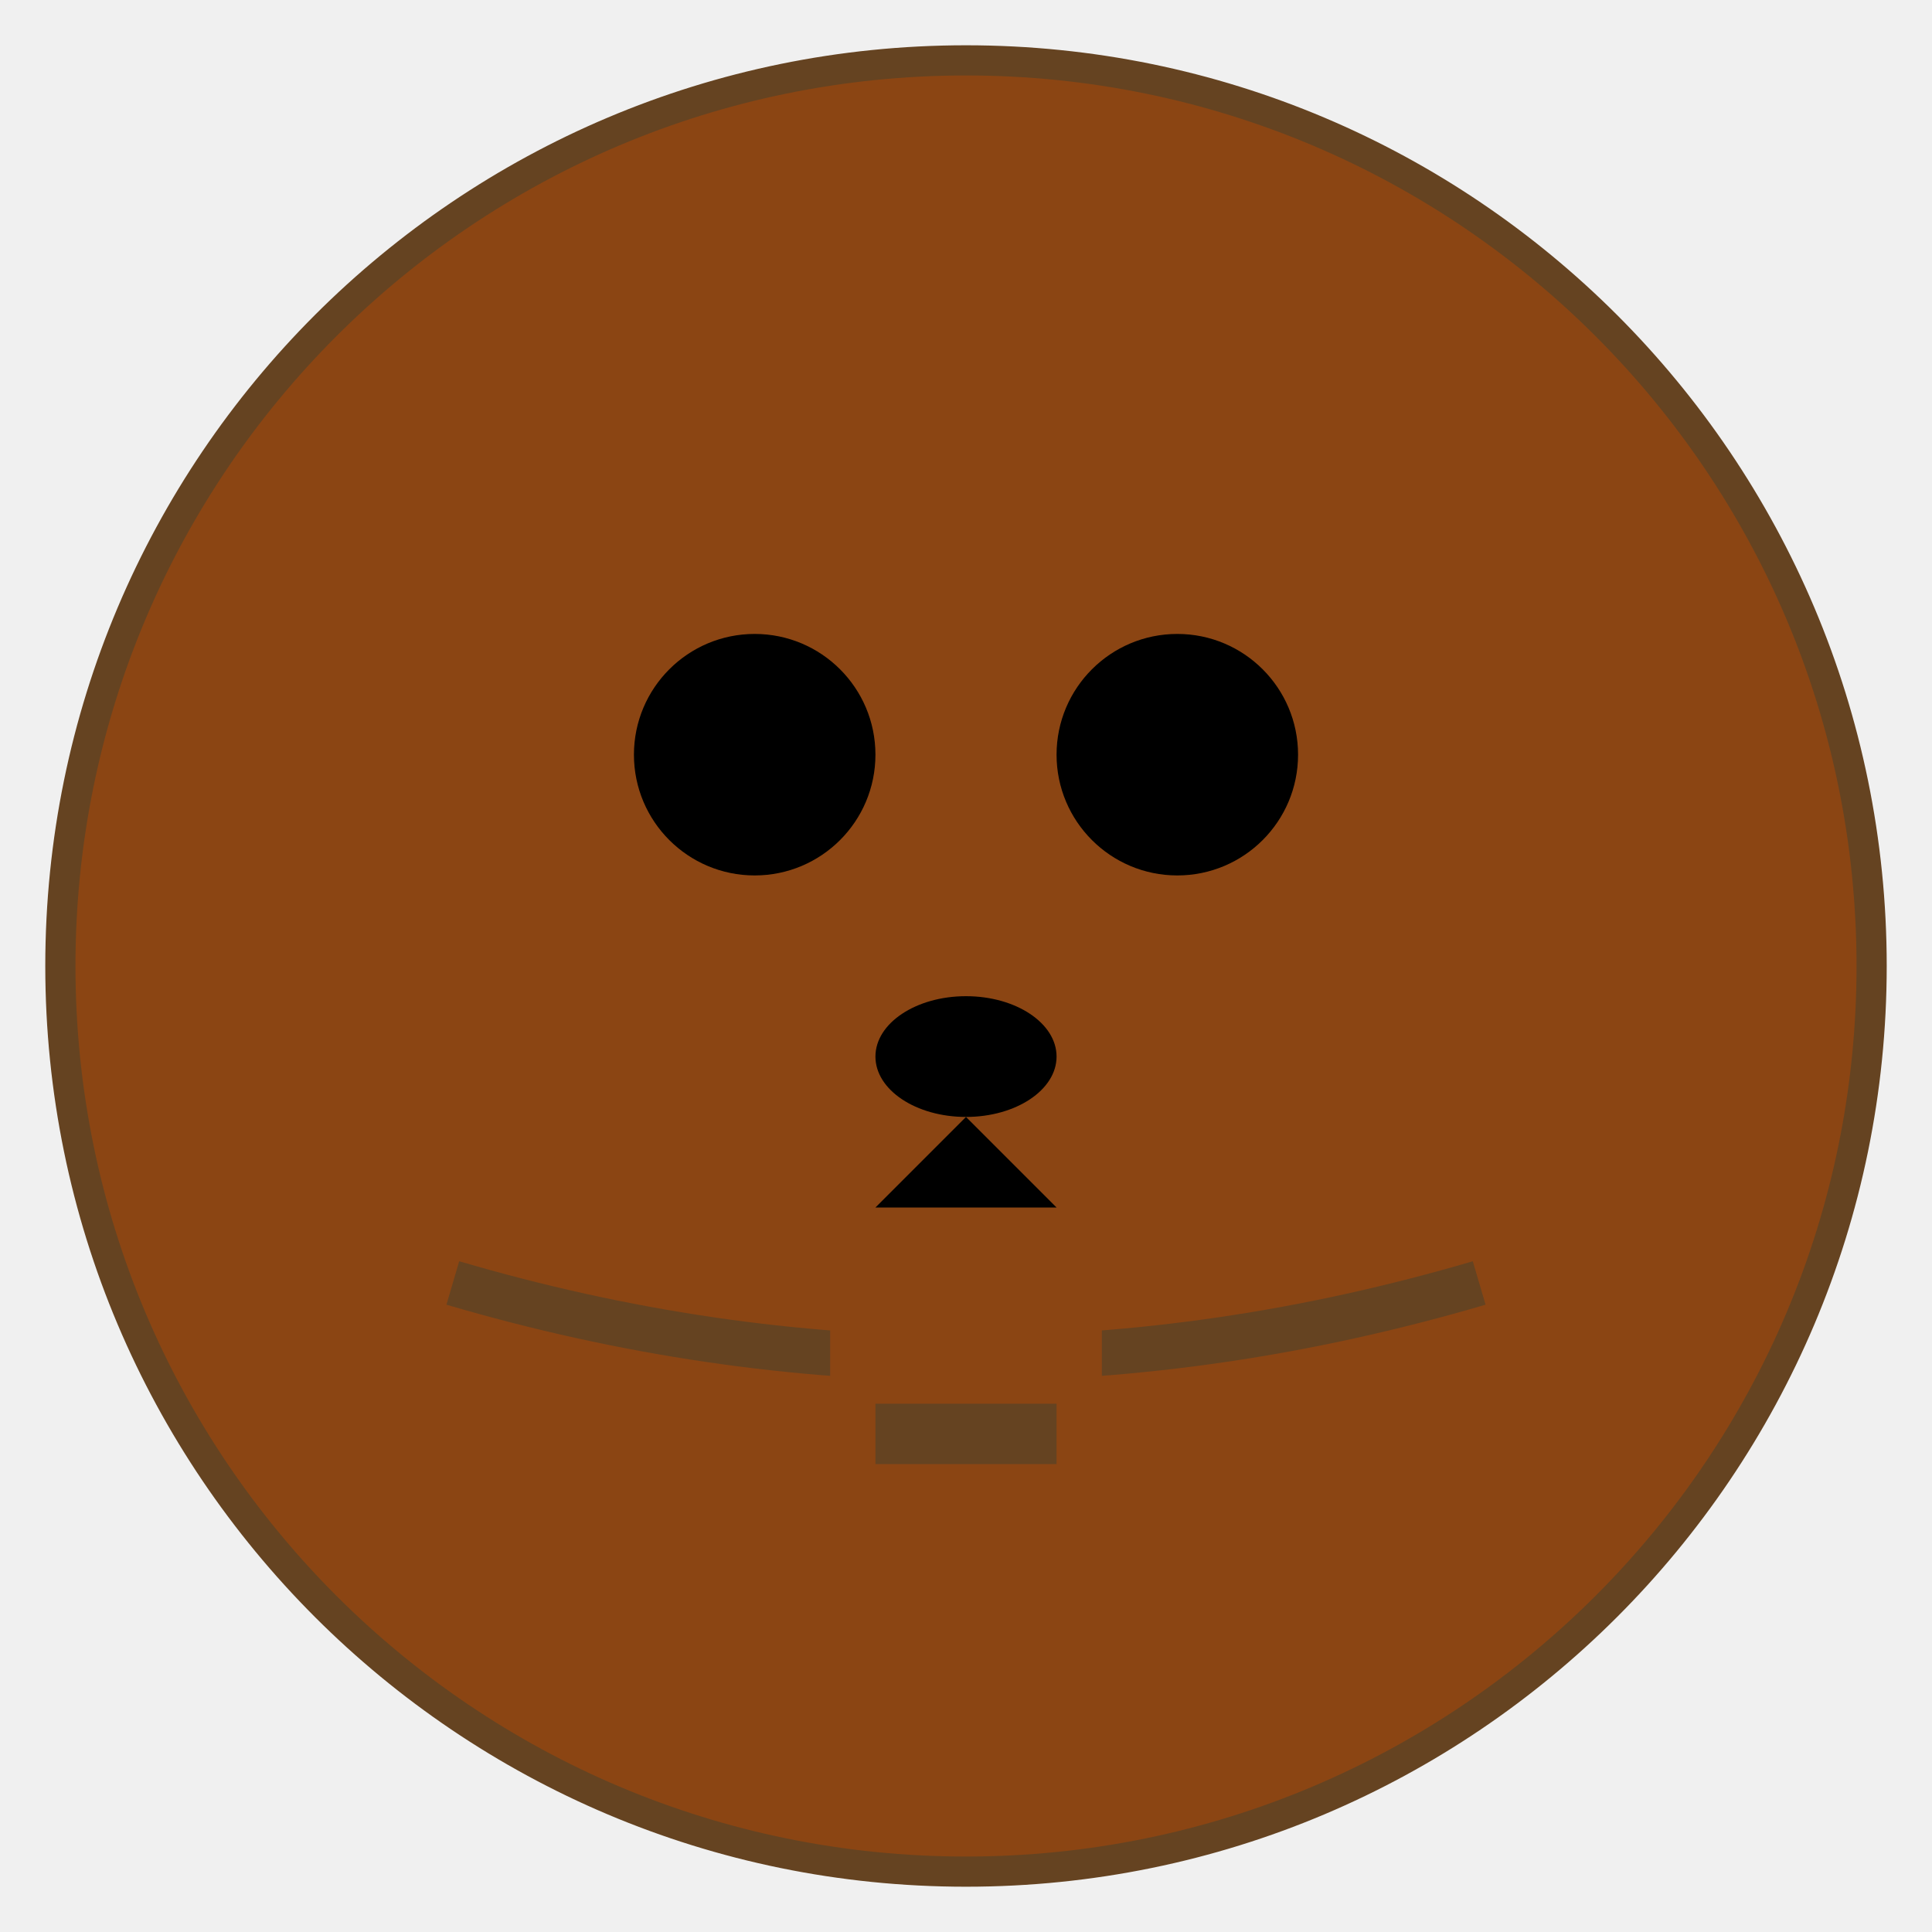
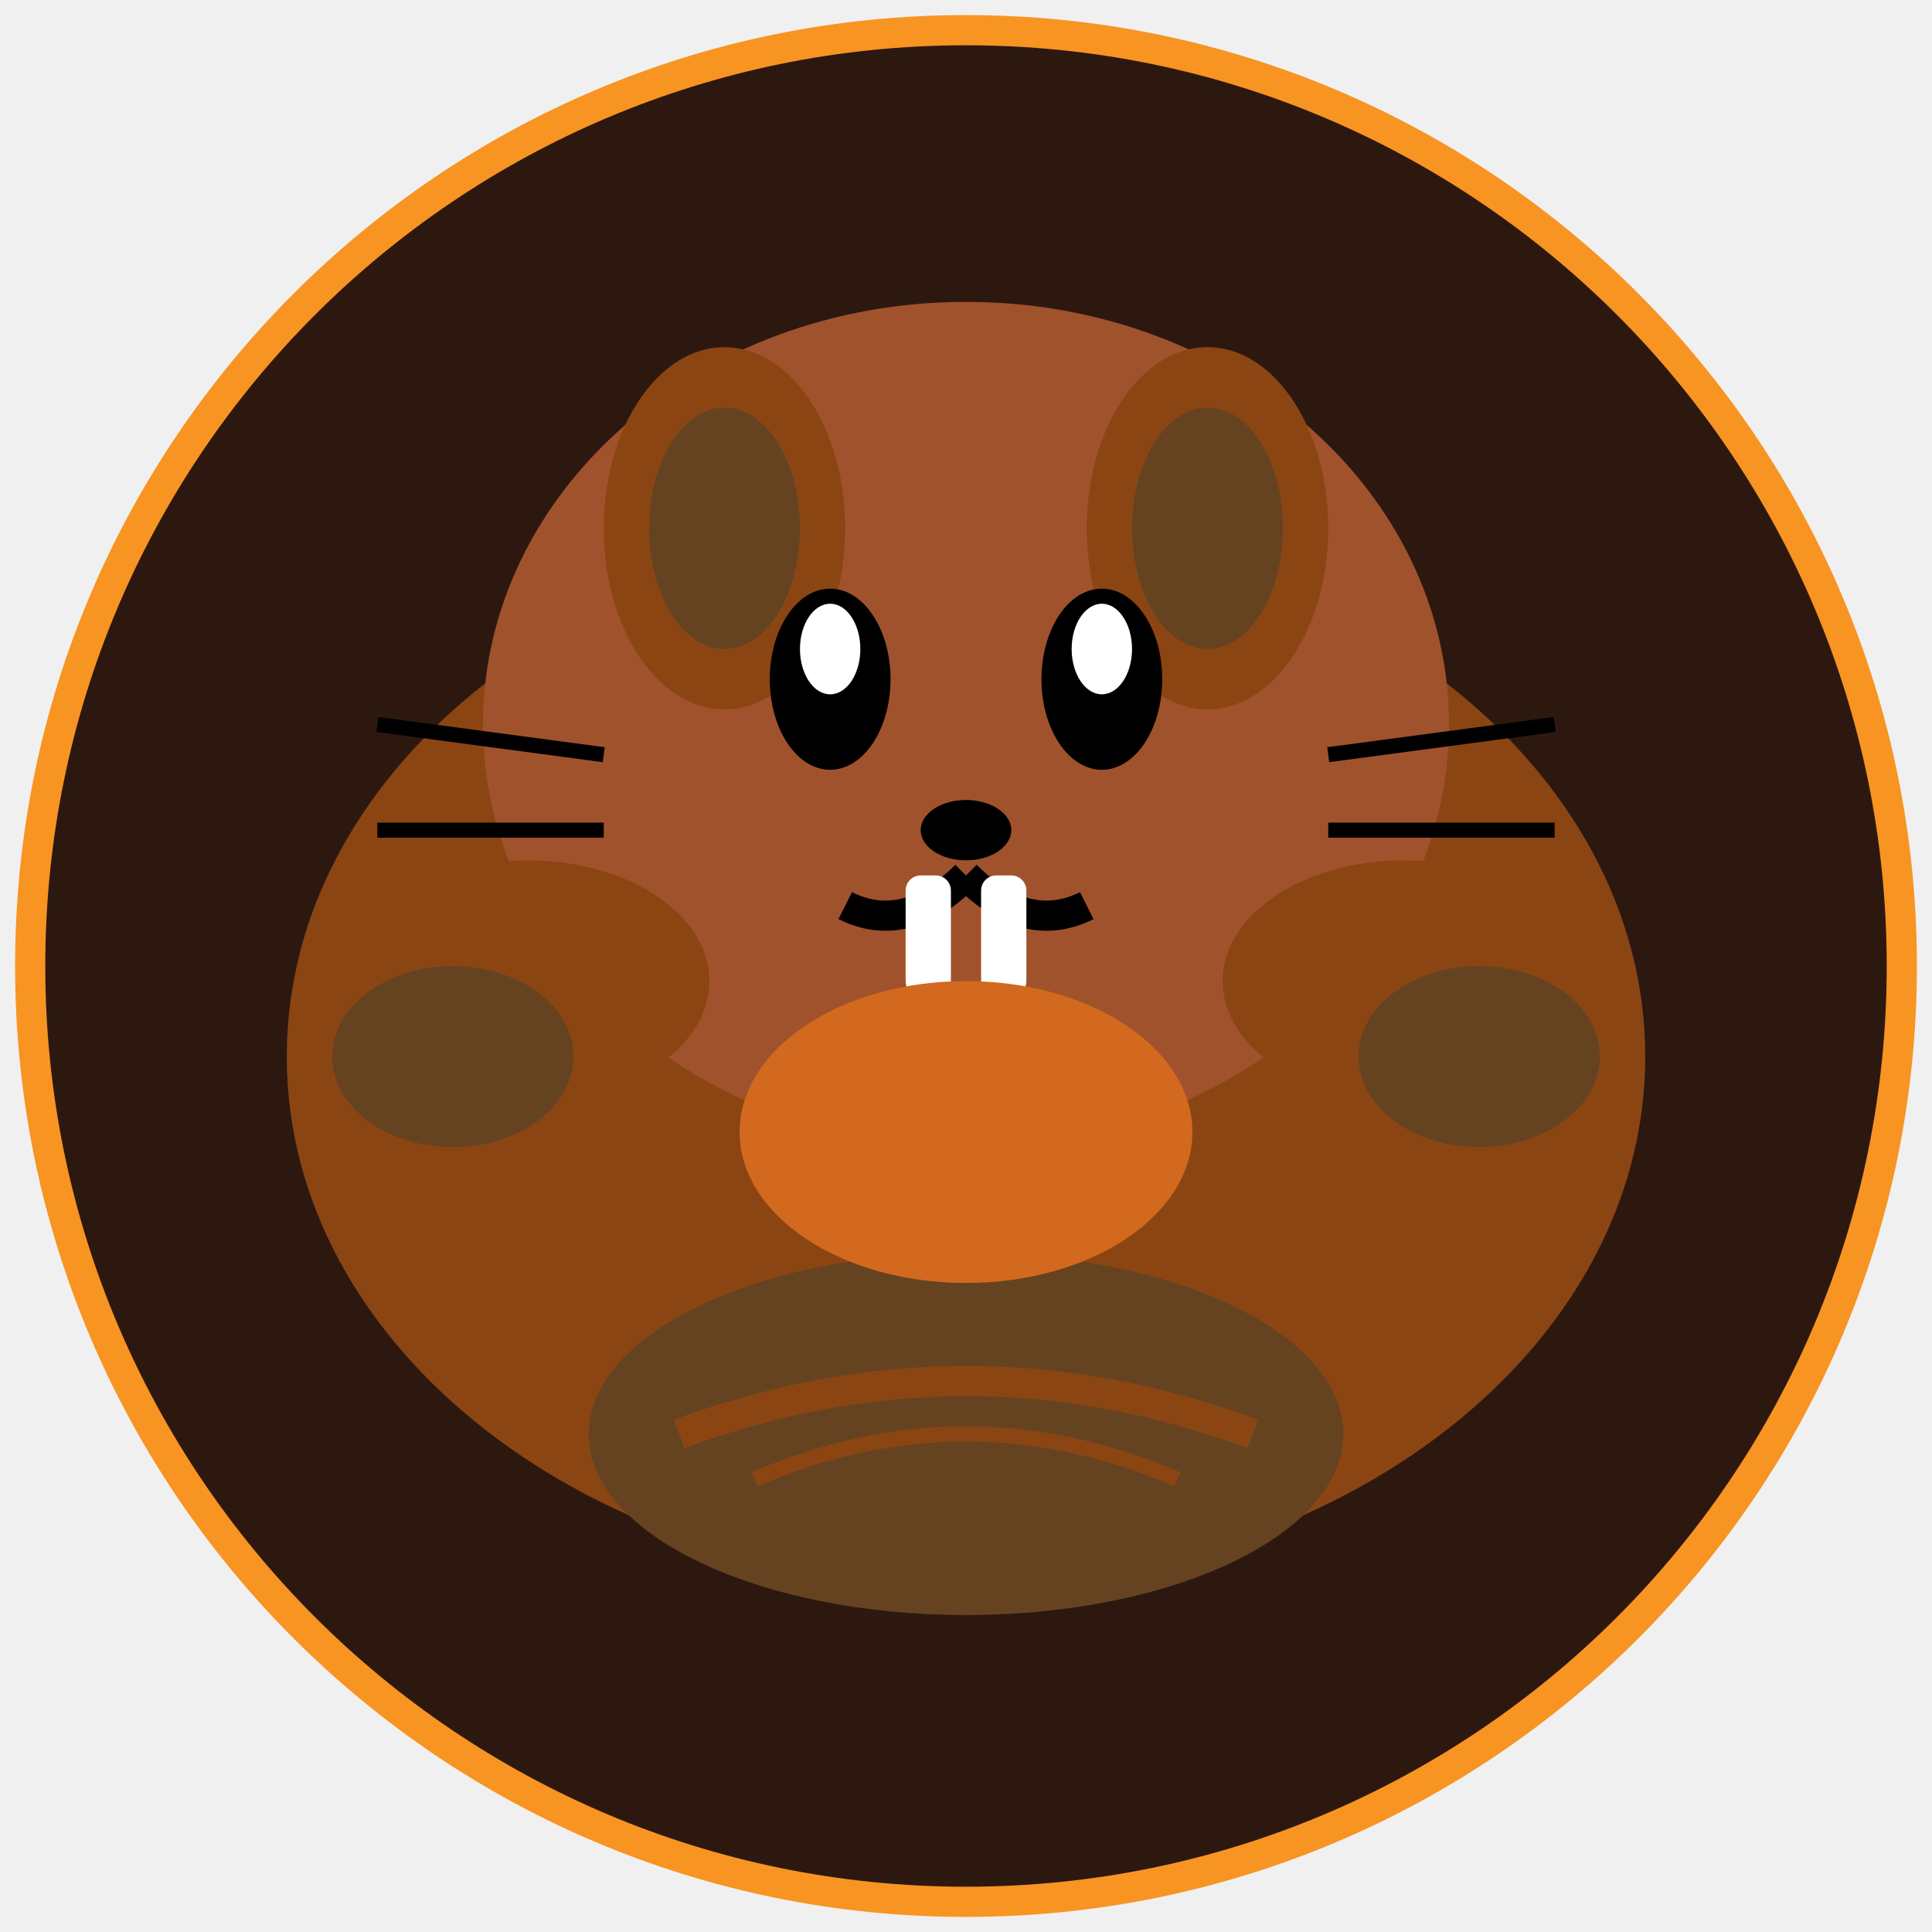
<svg xmlns="http://www.w3.org/2000/svg" width="128" height="128" viewBox="0 0 128 128" fill="none">
-   <circle cx="64" cy="64" r="60" fill="#8B4513" stroke="#654321" stroke-width="2" />
-   <circle cx="50" cy="50" r="8" fill="#000" />
-   <circle cx="78" cy="50" r="8" fill="#000" />
-   <ellipse cx="64" cy="70" rx="6" ry="4" fill="#000" />
-   <path d="M64 74 L58 80 L70 80 Z" fill="#000" />
-   <path d="M30 85 Q64 95 98 85" stroke="#654321" stroke-width="3" fill="none" />
-   <ellipse cx="25" cy="75" rx="12" ry="8" fill="#8B4513" />
-   <ellipse cx="103" cy="75" rx="12" ry="8" fill="#8B4513" />
-   <rect x="55" y="85" width="18" height="8" fill="#8B4513" />
-   <rect x="58" y="93" width="12" height="4" fill="#654321" />
+   <circle cx="64" cy="64" r="62" fill="#2D1810" stroke="#f89422" stroke-width="2" />
+   <ellipse cx="64" cy="70" rx="45" ry="35" fill="#8B4513" />
+   <ellipse cx="64" cy="48" rx="32" ry="28" fill="#A0522D" />
+   <ellipse cx="48" cy="35" rx="8" ry="12" fill="#8B4513" />
+   <ellipse cx="80" cy="35" rx="8" ry="12" fill="#8B4513" />
+   <ellipse cx="48" cy="35" rx="5" ry="8" fill="#654321" />
+   <ellipse cx="80" cy="35" rx="5" ry="8" fill="#654321" />
+   <ellipse cx="55" cy="45" rx="4" ry="6" fill="#000" />
+   <ellipse cx="73" cy="45" rx="4" ry="6" fill="#000" />
+   <ellipse cx="55" cy="43" rx="2" ry="3" fill="#fff" />
+   <ellipse cx="73" cy="43" rx="2" ry="3" fill="#fff" />
+   <ellipse cx="64" cy="55" rx="3" ry="2" fill="#000" />
+   <path d="M64 58 Q60 62 56 60" stroke="#000" stroke-width="2" fill="none" />
+   <path d="M64 58 Q68 62 72 60" stroke="#000" stroke-width="2" fill="none" />
+   <rect x="60" y="58" width="3" height="8" fill="#fff" rx="1" />
+   <rect x="65" y="58" width="3" height="8" fill="#fff" rx="1" />
+   <ellipse cx="35" cy="65" rx="12" ry="8" fill="#8B4513" />
+   <ellipse cx="93" cy="65" rx="12" ry="8" fill="#8B4513" />
+   <ellipse cx="30" cy="70" rx="8" ry="6" fill="#654321" />
+   <ellipse cx="98" cy="70" rx="8" ry="6" fill="#654321" />
+   <ellipse cx="64" cy="95" rx="25" ry="12" fill="#654321" />
+   <path d="M45 95 Q64 88 83 95" stroke="#8B4513" stroke-width="2" fill="none" />
+   <path d="M50 98 Q64 92 78 98" stroke="#8B4513" stroke-width="1" fill="none" />
+   <ellipse cx="64" cy="75" rx="15" ry="10" fill="#D2691E" />
+   <path d="M40 50 L25 48" stroke="#000" stroke-width="1" />
+   <path d="M40 55 L25 55" stroke="#000" stroke-width="1" />
+   <path d="M88 50 L103 48" stroke="#000" stroke-width="1" />
+   <path d="M88 55 L103 55" stroke="#000" stroke-width="1" />
</svg>
